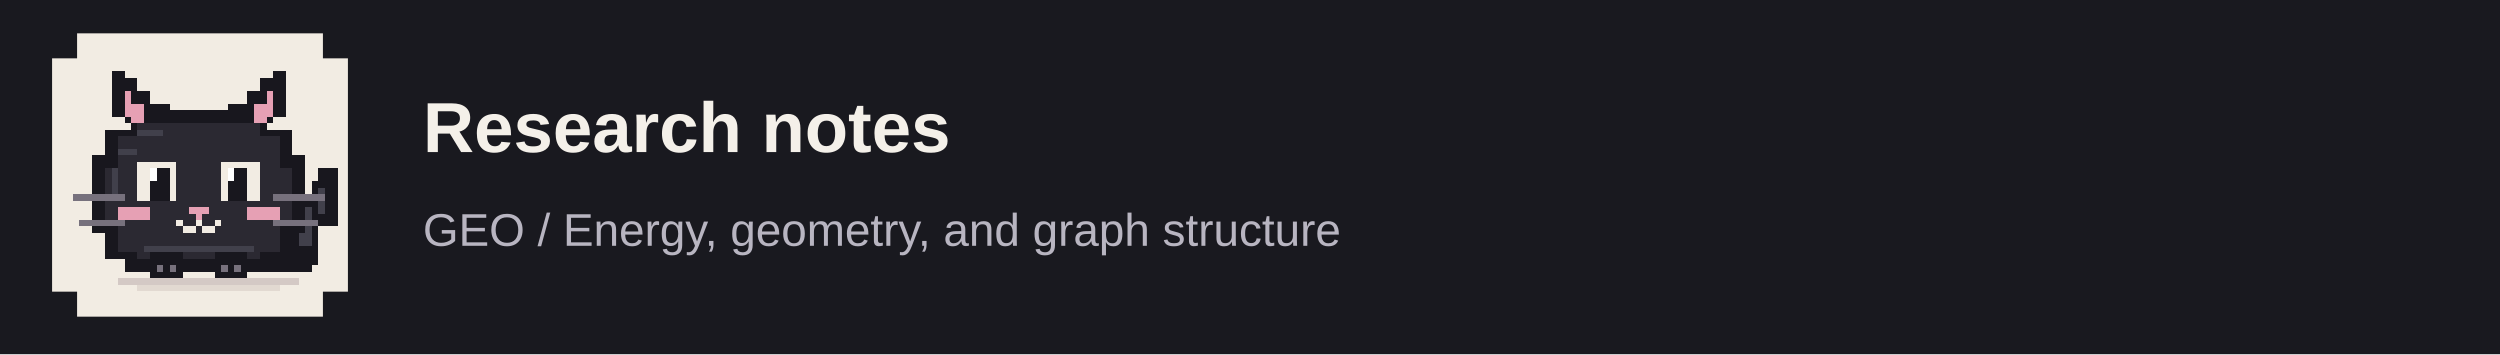
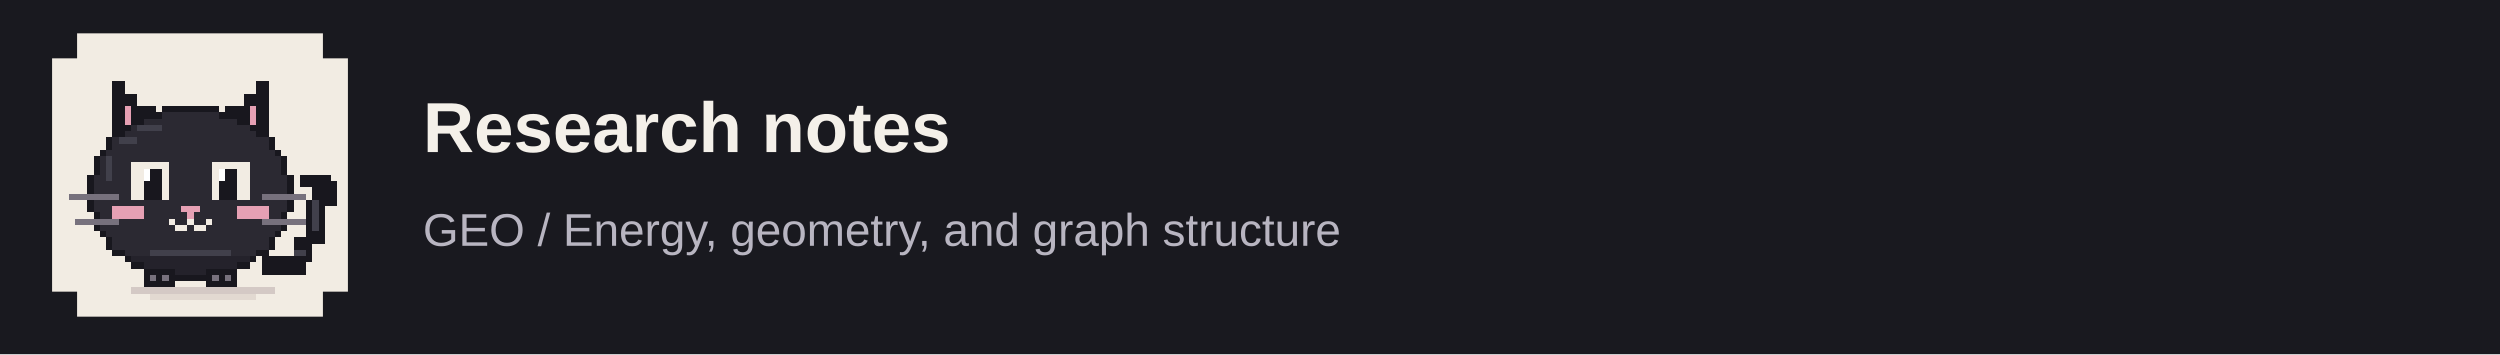
<svg xmlns="http://www.w3.org/2000/svg" width="1200" height="170" viewBox="0 0 1200 170" role="img">
  <rect x="0" y="0" width="1200" height="170" fill="#19191F" />
  <path d="M38 17H154V29H166V139H154V151H38V139H26V29H38Z" fill="#F2ECE3" stroke="#F2ECE3" stroke-width="2" />
-   <g transform="translate(35 25) scale(3.1)" shape-rendering="crispEdges">
-     <rect x="7" y="35" width="28" height="1" fill="#D4C9C5" />
-     <rect x="10" y="36" width="22" height="1" fill="#E2D9D1" />
-     <rect x="33" y="23" width="5" height="8" fill="#18171E" />
-     <rect x="37" y="20" width="4" height="7" fill="#18171E" />
-     <rect x="38" y="18" width="3" height="3" fill="#18171E" />
-     <rect x="35" y="28" width="3" height="5" fill="#18171E" />
-     <rect x="31" y="31" width="6" height="3" fill="#18171E" />
-     <rect x="35" y="24" width="2" height="6" fill="#41404B" />
-     <rect x="38" y="21" width="1" height="4" fill="#41404B" />
-     <rect x="6" y="3" width="2" height="7" fill="#18171E" />
-     <rect x="8" y="4" width="2" height="7" fill="#18171E" />
-     <rect x="10" y="6" width="2" height="6" fill="#18171E" />
-     <rect x="12" y="8" width="3" height="4" fill="#18171E" />
-     <rect x="31" y="3" width="2" height="7" fill="#18171E" />
-     <rect x="29" y="4" width="2" height="7" fill="#18171E" />
-     <rect x="27" y="6" width="2" height="6" fill="#18171E" />
-     <rect x="24" y="8" width="3" height="4" fill="#18171E" />
-     <rect x="9" y="9" width="21" height="4" fill="#18171E" />
-     <rect x="5" y="12" width="29" height="4" fill="#18171E" />
-     <rect x="3" y="16" width="33" height="12" fill="#18171E" />
-     <rect x="5" y="28" width="29" height="4" fill="#18171E" />
-     <rect x="8" y="32" width="23" height="2" fill="#18171E" />
-     <rect x="8" y="6" width="1" height="4" fill="#E6A0B4" />
-     <rect x="9" y="8" width="2" height="3" fill="#E6A0B4" />
-     <rect x="30" y="6" width="1" height="4" fill="#E6A0B4" />
-     <rect x="28" y="8" width="2" height="3" fill="#E6A0B4" />
-     <rect x="10" y="11" width="19" height="3" fill="#2B2932" />
-     <rect x="7" y="13" width="25" height="5" fill="#2B2932" />
-     <rect x="5" y="18" width="29" height="9" fill="#2B2932" />
-     <rect x="7" y="27" width="25" height="4" fill="#2B2932" />
-     <rect x="10" y="31" width="19" height="1" fill="#2B2932" />
-     <rect x="10" y="12" width="4" height="1" fill="#41404B" />
-     <rect x="7" y="15" width="3" height="1" fill="#41404B" />
-     <rect x="6" y="18" width="1" height="5" fill="#41404B" />
-     <rect x="10" y="17" width="6" height="6" fill="#F2ECE3" />
-     <rect x="23" y="17" width="6" height="6" fill="#F2ECE3" />
-     <rect x="12" y="18" width="3" height="5" fill="#18171E" />
-     <rect x="24" y="18" width="3" height="5" fill="#18171E" />
-     <rect x="12" y="18" width="1" height="2" fill="#FFFFFF" />
-     <rect x="24" y="18" width="1" height="2" fill="#FFFFFF" />
-     <rect x="7" y="24" width="5" height="2" fill="#E6A0B4" />
-     <rect x="27" y="24" width="5" height="2" fill="#E6A0B4" />
-     <rect x="18" y="24" width="3" height="1" fill="#E6A0B4" />
-     <rect x="19" y="25" width="1" height="1" fill="#E6A0B4" />
-     <rect x="16" y="26" width="1" height="1" fill="#F2ECE3" />
-     <rect x="22" y="26" width="1" height="1" fill="#F2ECE3" />
-     <rect x="17" y="27" width="2" height="1" fill="#F2ECE3" />
-     <rect x="20" y="27" width="2" height="1" fill="#F2ECE3" />
-     <rect x="19" y="26" width="1" height="1" fill="#F2ECE3" />
-     <rect x="0" y="22" width="8" height="1" fill="#77717D" />
-     <rect x="1" y="26" width="7" height="1" fill="#77717D" />
-     <rect x="31" y="22" width="8" height="1" fill="#77717D" />
-     <rect x="31" y="26" width="7" height="1" fill="#77717D" />
-     <rect x="11" y="30" width="17" height="1" fill="#41404B" />
-     <rect x="12" y="31" width="5" height="4" fill="#18171E" />
-     <rect x="22" y="31" width="5" height="4" fill="#18171E" />
-     <rect x="13" y="33" width="1" height="1" fill="#77717D" />
-     <rect x="15" y="33" width="1" height="1" fill="#77717D" />
-     <rect x="23" y="33" width="1" height="1" fill="#77717D" />
-     <rect x="25" y="33" width="1" height="1" fill="#77717D" />
+   <g transform="translate(33 24) scale(3)" shape-rendering="crispEdges">
+     <rect x="10" y="38" width="23" height="1" fill="#D4C9C5" />
+     <rect x="13" y="39" width="17" height="1" fill="#E2D9D1" />
+     <rect x="31" y="33" width="7" height="3" fill="#18171E" />
+     <rect x="36" y="30" width="3" height="4" fill="#18171E" />
+     <rect x="38" y="24" width="3" height="7" fill="#18171E" />
+     <rect x="39" y="21" width="4" height="4" fill="#18171E" />
+     <rect x="37" y="20" width="5" height="2" fill="#18171E" />
+     <rect x="39" y="24" width="1" height="5" fill="#41404B" />
+     <rect x="36" y="32" width="2" height="1" fill="#41404B" />
+     <rect x="7" y="5" width="2" height="8" fill="#18171E" />
+     <rect x="9" y="7" width="2" height="7" fill="#18171E" />
+     <rect x="11" y="9" width="3" height="6" fill="#18171E" />
+     <rect x="30" y="5" width="2" height="8" fill="#18171E" />
+     <rect x="28" y="7" width="2" height="7" fill="#18171E" />
+     <rect x="25" y="9" width="3" height="6" fill="#18171E" />
+     <rect x="9" y="9" width="1" height="4" fill="#E6A0B4" />
+     <rect x="10" y="11" width="2" height="3" fill="#E6A0B4" />
+     <rect x="29" y="9" width="1" height="4" fill="#E6A0B4" />
+     <rect x="27" y="11" width="2" height="3" fill="#E6A0B4" />
+     <rect x="15" y="9" width="9" height="1" fill="#18171E" />
+     <rect x="12" y="10" width="3" height="1" fill="#18171E" />
+     <rect x="15" y="10" width="9" height="1" fill="#2B2932" />
+     <rect x="24" y="10" width="3" height="1" fill="#18171E" />
+     <rect x="10" y="11" width="2" height="1" fill="#18171E" />
+     <rect x="12" y="11" width="15" height="1" fill="#2B2932" />
+     <rect x="27" y="11" width="2" height="1" fill="#18171E" />
+     <rect x="9" y="12" width="1" height="1" fill="#18171E" />
+     <rect x="10" y="12" width="19" height="1" fill="#2B2932" />
+     <rect x="29" y="12" width="1" height="1" fill="#18171E" />
+     <rect x="7" y="13" width="2" height="1" fill="#18171E" />
+     <rect x="9" y="13" width="21" height="1" fill="#2B2932" />
+     <rect x="30" y="13" width="2" height="1" fill="#18171E" />
+     <rect x="6" y="14" width="1" height="1" fill="#18171E" />
+     <rect x="7" y="14" width="25" height="1" fill="#2B2932" />
+     <rect x="32" y="14" width="1" height="1" fill="#18171E" />
+     <rect x="6" y="15" width="1" height="1" fill="#18171E" />
+     <rect x="7" y="15" width="25" height="1" fill="#2B2932" />
+     <rect x="32" y="15" width="1" height="1" fill="#18171E" />
+     <rect x="5" y="16" width="1" height="1" fill="#18171E" />
+     <rect x="6" y="16" width="27" height="1" fill="#2B2932" />
+     <rect x="33" y="16" width="1" height="1" fill="#18171E" />
+     <rect x="4" y="17" width="1" height="1" fill="#18171E" />
+     <rect x="5" y="17" width="29" height="1" fill="#2B2932" />
+     <rect x="34" y="17" width="1" height="1" fill="#18171E" />
+     <rect x="4" y="18" width="1" height="1" fill="#18171E" />
+     <rect x="5" y="18" width="29" height="1" fill="#2B2932" />
+     <rect x="34" y="18" width="1" height="1" fill="#18171E" />
+     <rect x="4" y="19" width="1" height="1" fill="#18171E" />
+     <rect x="5" y="19" width="29" height="1" fill="#2B2932" />
+     <rect x="34" y="19" width="1" height="1" fill="#18171E" />
+     <rect x="3" y="20" width="1" height="1" fill="#18171E" />
+     <rect x="4" y="20" width="31" height="1" fill="#2B2932" />
+     <rect x="35" y="20" width="1" height="1" fill="#18171E" />
+     <rect x="3" y="21" width="1" height="1" fill="#18171E" />
+     <rect x="4" y="21" width="31" height="1" fill="#2B2932" />
+     <rect x="35" y="21" width="1" height="1" fill="#18171E" />
+     <rect x="3" y="22" width="1" height="1" fill="#18171E" />
+     <rect x="4" y="22" width="31" height="1" fill="#2B2932" />
+     <rect x="35" y="22" width="1" height="1" fill="#18171E" />
+     <rect x="3" y="23" width="1" height="1" fill="#18171E" />
+     <rect x="4" y="23" width="31" height="1" fill="#2B2932" />
+     <rect x="35" y="23" width="1" height="1" fill="#18171E" />
+     <rect x="3" y="24" width="1" height="1" fill="#18171E" />
+     <rect x="4" y="24" width="31" height="1" fill="#2B2932" />
+     <rect x="35" y="24" width="1" height="1" fill="#18171E" />
+     <rect x="3" y="25" width="1" height="1" fill="#18171E" />
+     <rect x="4" y="25" width="31" height="1" fill="#2B2932" />
+     <rect x="35" y="25" width="1" height="1" fill="#18171E" />
+     <rect x="4" y="26" width="1" height="1" fill="#18171E" />
+     <rect x="5" y="26" width="29" height="1" fill="#2B2932" />
+     <rect x="34" y="26" width="1" height="1" fill="#18171E" />
+     <rect x="4" y="27" width="1" height="1" fill="#18171E" />
+     <rect x="5" y="27" width="29" height="1" fill="#2B2932" />
+     <rect x="34" y="27" width="1" height="1" fill="#18171E" />
+     <rect x="4" y="28" width="1" height="1" fill="#18171E" />
+     <rect x="5" y="28" width="29" height="1" fill="#2B2932" />
+     <rect x="34" y="28" width="1" height="1" fill="#18171E" />
+     <rect x="5" y="29" width="1" height="1" fill="#18171E" />
+     <rect x="6" y="29" width="27" height="1" fill="#2B2932" />
+     <rect x="33" y="29" width="1" height="1" fill="#18171E" />
+     <rect x="6" y="30" width="1" height="1" fill="#18171E" />
+     <rect x="7" y="30" width="25" height="1" fill="#2B2932" />
+     <rect x="32" y="30" width="1" height="1" fill="#18171E" />
+     <rect x="6" y="31" width="1" height="1" fill="#18171E" />
+     <rect x="7" y="31" width="25" height="1" fill="#2B2932" />
+     <rect x="32" y="31" width="1" height="1" fill="#18171E" />
+     <rect x="7" y="32" width="2" height="1" fill="#18171E" />
+     <rect x="9" y="32" width="21" height="1" fill="#2B2932" />
+     <rect x="30" y="32" width="2" height="1" fill="#18171E" />
+     <rect x="9" y="33" width="1" height="1" fill="#18171E" />
+     <rect x="10" y="33" width="19" height="1" fill="#24222B" />
+     <rect x="29" y="33" width="1" height="1" fill="#18171E" />
+     <rect x="10" y="34" width="2" height="1" fill="#18171E" />
+     <rect x="12" y="34" width="15" height="1" fill="#24222B" />
+     <rect x="27" y="34" width="2" height="1" fill="#18171E" />
+     <rect x="12" y="35" width="3" height="1" fill="#18171E" />
+     <rect x="15" y="35" width="9" height="1" fill="#24222B" />
+     <rect x="24" y="35" width="3" height="1" fill="#18171E" />
+     <rect x="15" y="36" width="9" height="1" fill="#18171E" />
+     <rect x="11" y="12" width="4" height="1" fill="#41404B" />
+     <rect x="8" y="14" width="3" height="1" fill="#41404B" />
+     <rect x="6" y="17" width="1" height="4" fill="#41404B" />
+     <rect x="10" y="18" width="6" height="6" fill="#F2ECE3" />
+     <rect x="23" y="18" width="6" height="6" fill="#F2ECE3" />
+     <rect x="12" y="19" width="3" height="5" fill="#18171E" />
+     <rect x="24" y="19" width="3" height="5" fill="#18171E" />
+     <rect x="12" y="19" width="1" height="2" fill="#FFFFFF" />
+     <rect x="24" y="19" width="1" height="2" fill="#FFFFFF" />
+     <rect x="7" y="25" width="5" height="2" fill="#E6A0B4" />
+     <rect x="27" y="25" width="5" height="2" fill="#E6A0B4" />
+     <rect x="18" y="25" width="3" height="1" fill="#E6A0B4" />
+     <rect x="19" y="26" width="1" height="1" fill="#E6A0B4" />
+     <rect x="16" y="27" width="1" height="1" fill="#F2ECE3" />
+     <rect x="22" y="27" width="1" height="1" fill="#F2ECE3" />
+     <rect x="17" y="28" width="2" height="1" fill="#F2ECE3" />
+     <rect x="20" y="28" width="2" height="1" fill="#F2ECE3" />
+     <rect x="19" y="27" width="1" height="1" fill="#F2ECE3" />
+     <rect x="0" y="23" width="8" height="1" fill="#77717D" />
+     <rect x="1" y="27" width="7" height="1" fill="#77717D" />
+     <rect x="31" y="23" width="7" height="1" fill="#77717D" />
+     <rect x="31" y="27" width="7" height="1" fill="#77717D" />
+     <rect x="13" y="32" width="13" height="1" fill="#41404B" />
+     <rect x="12" y="35" width="5" height="3" fill="#18171E" />
+     <rect x="22" y="35" width="5" height="3" fill="#18171E" />
+     <rect x="13" y="36" width="1" height="1" fill="#77717D" />
+     <rect x="15" y="36" width="1" height="1" fill="#77717D" />
+     <rect x="23" y="36" width="1" height="1" fill="#77717D" />
+     <rect x="25" y="36" width="1" height="1" fill="#77717D" />
  </g>
  <text x="203" y="73" font-family="Verdana,Arial,sans-serif" font-size="34" font-weight="700" text-anchor="start" fill="#F4F0E9">Research notes</text>
  <text x="203" y="118" font-family="Verdana,Arial,sans-serif" font-size="22" font-weight="400" text-anchor="start" fill="#B8B5C1">GEO / Energy, geometry, and graph structure</text>
</svg>
